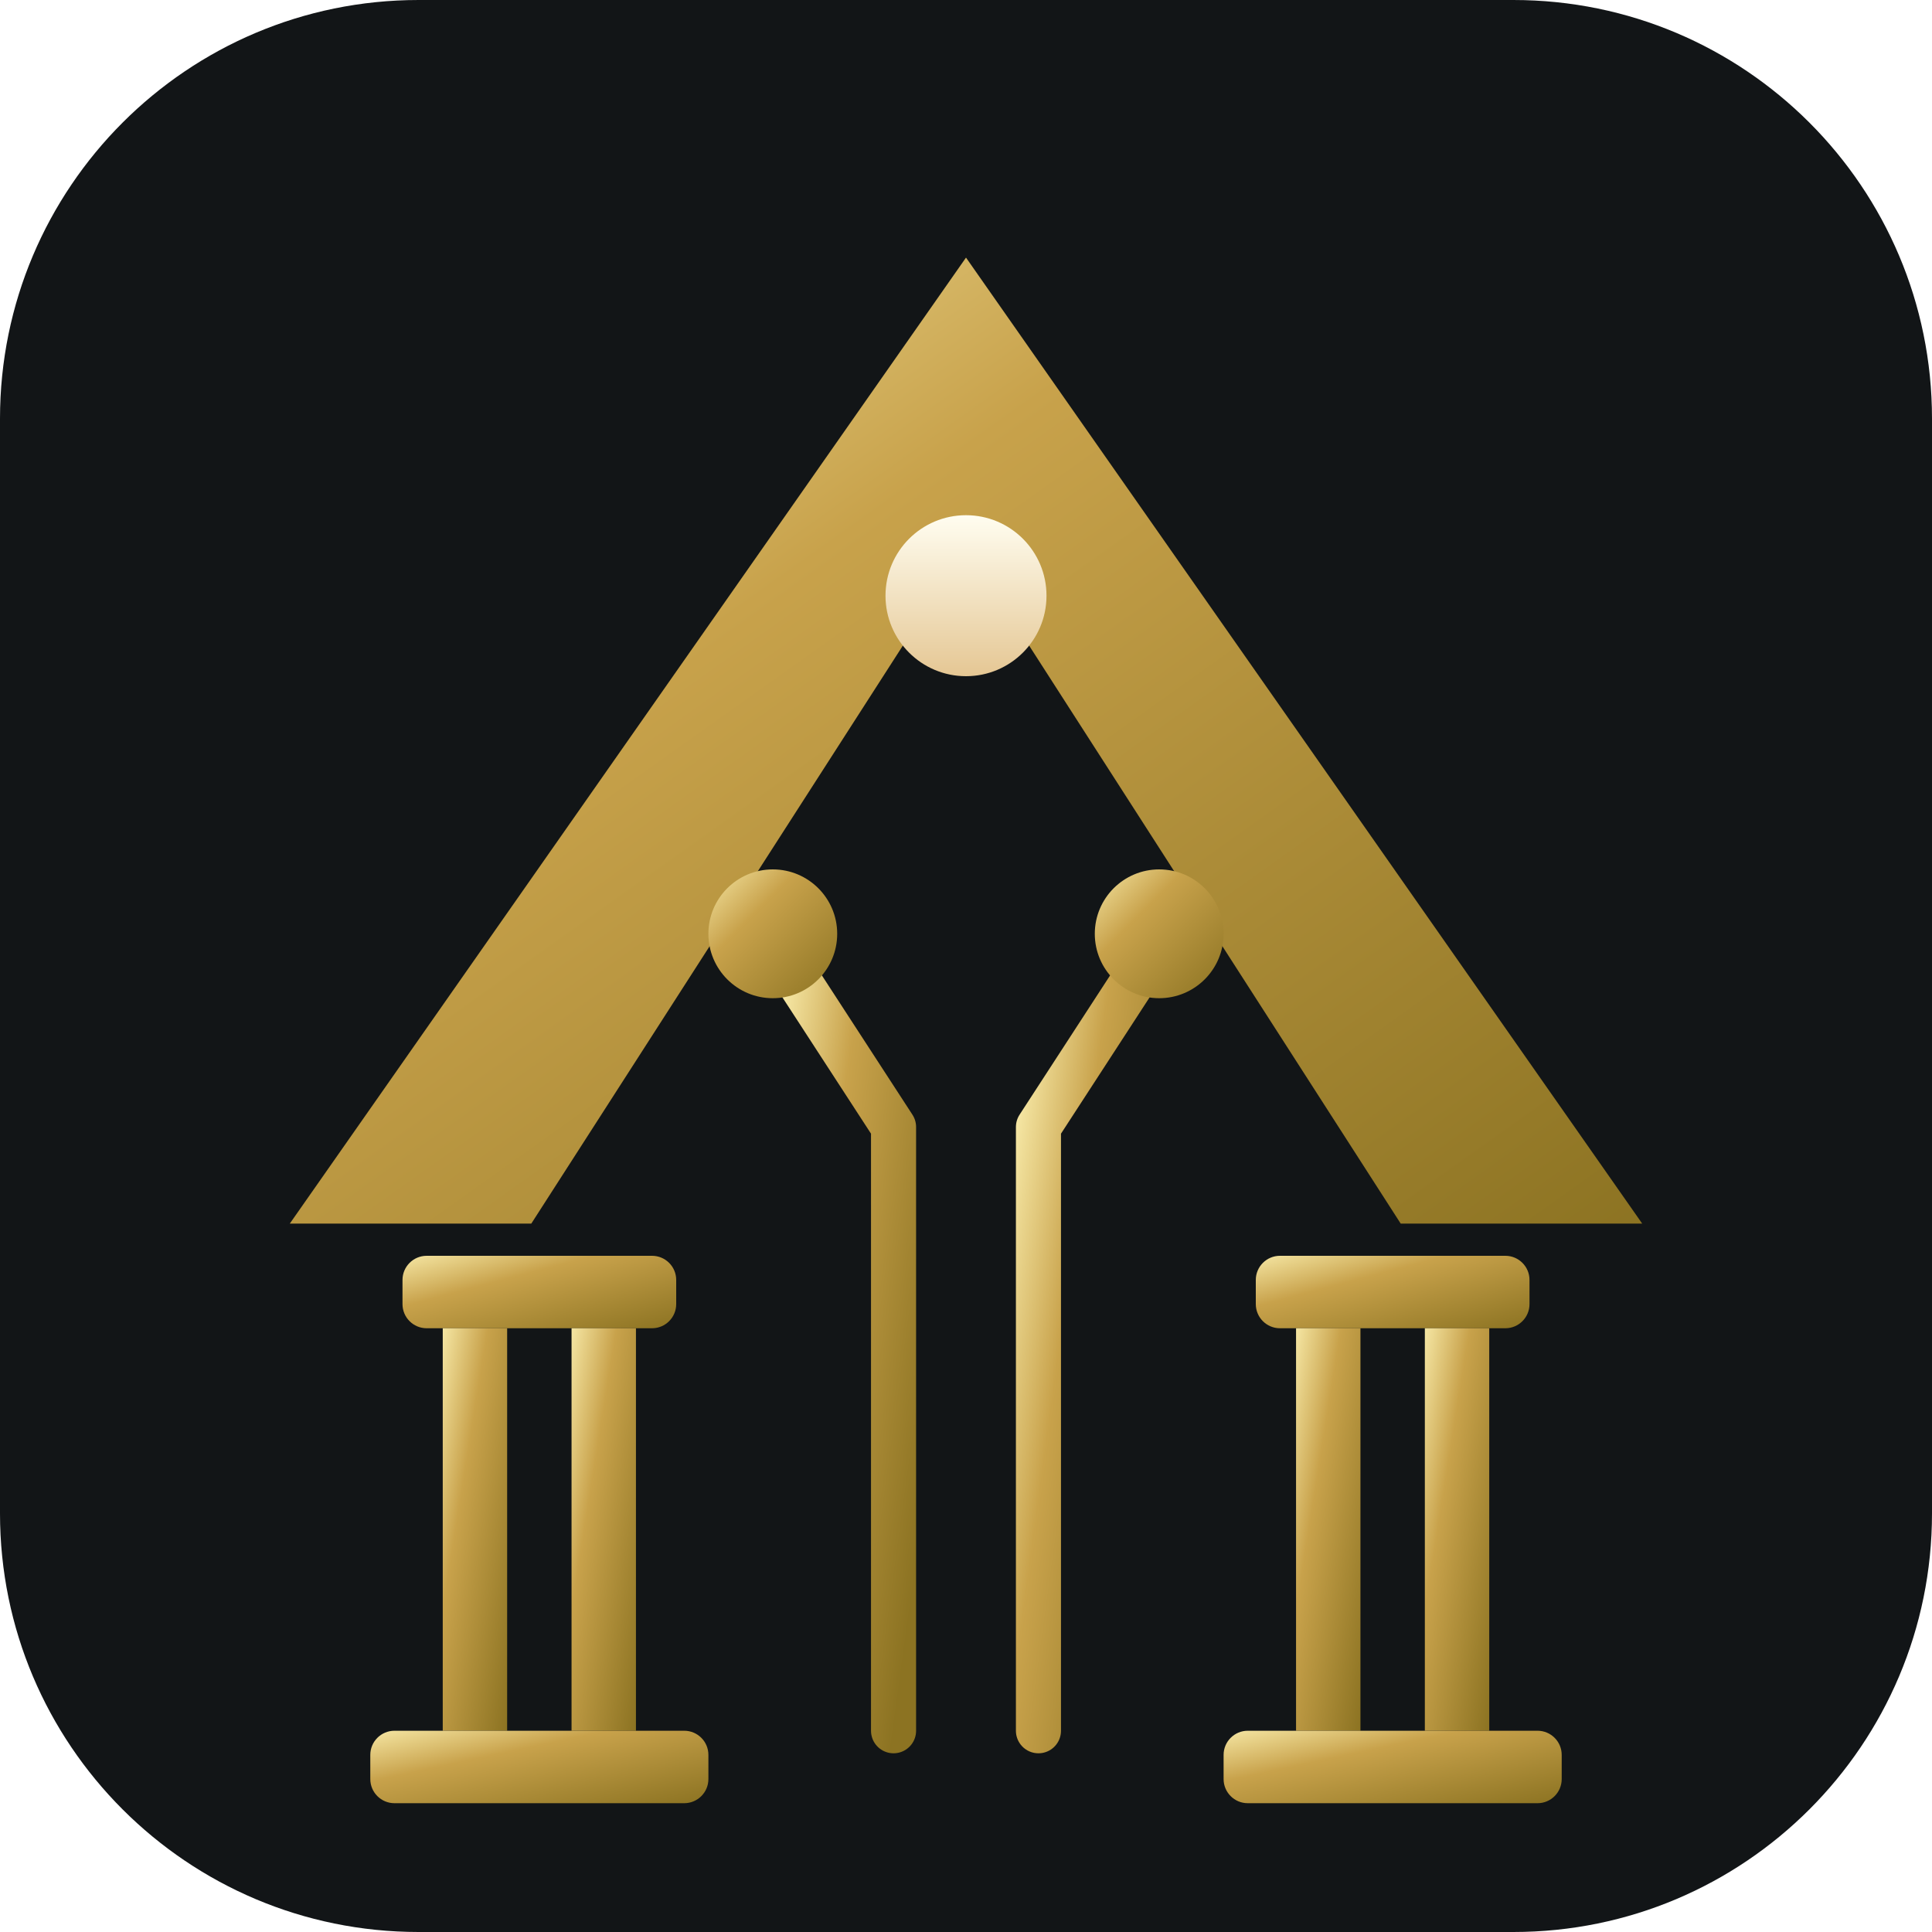
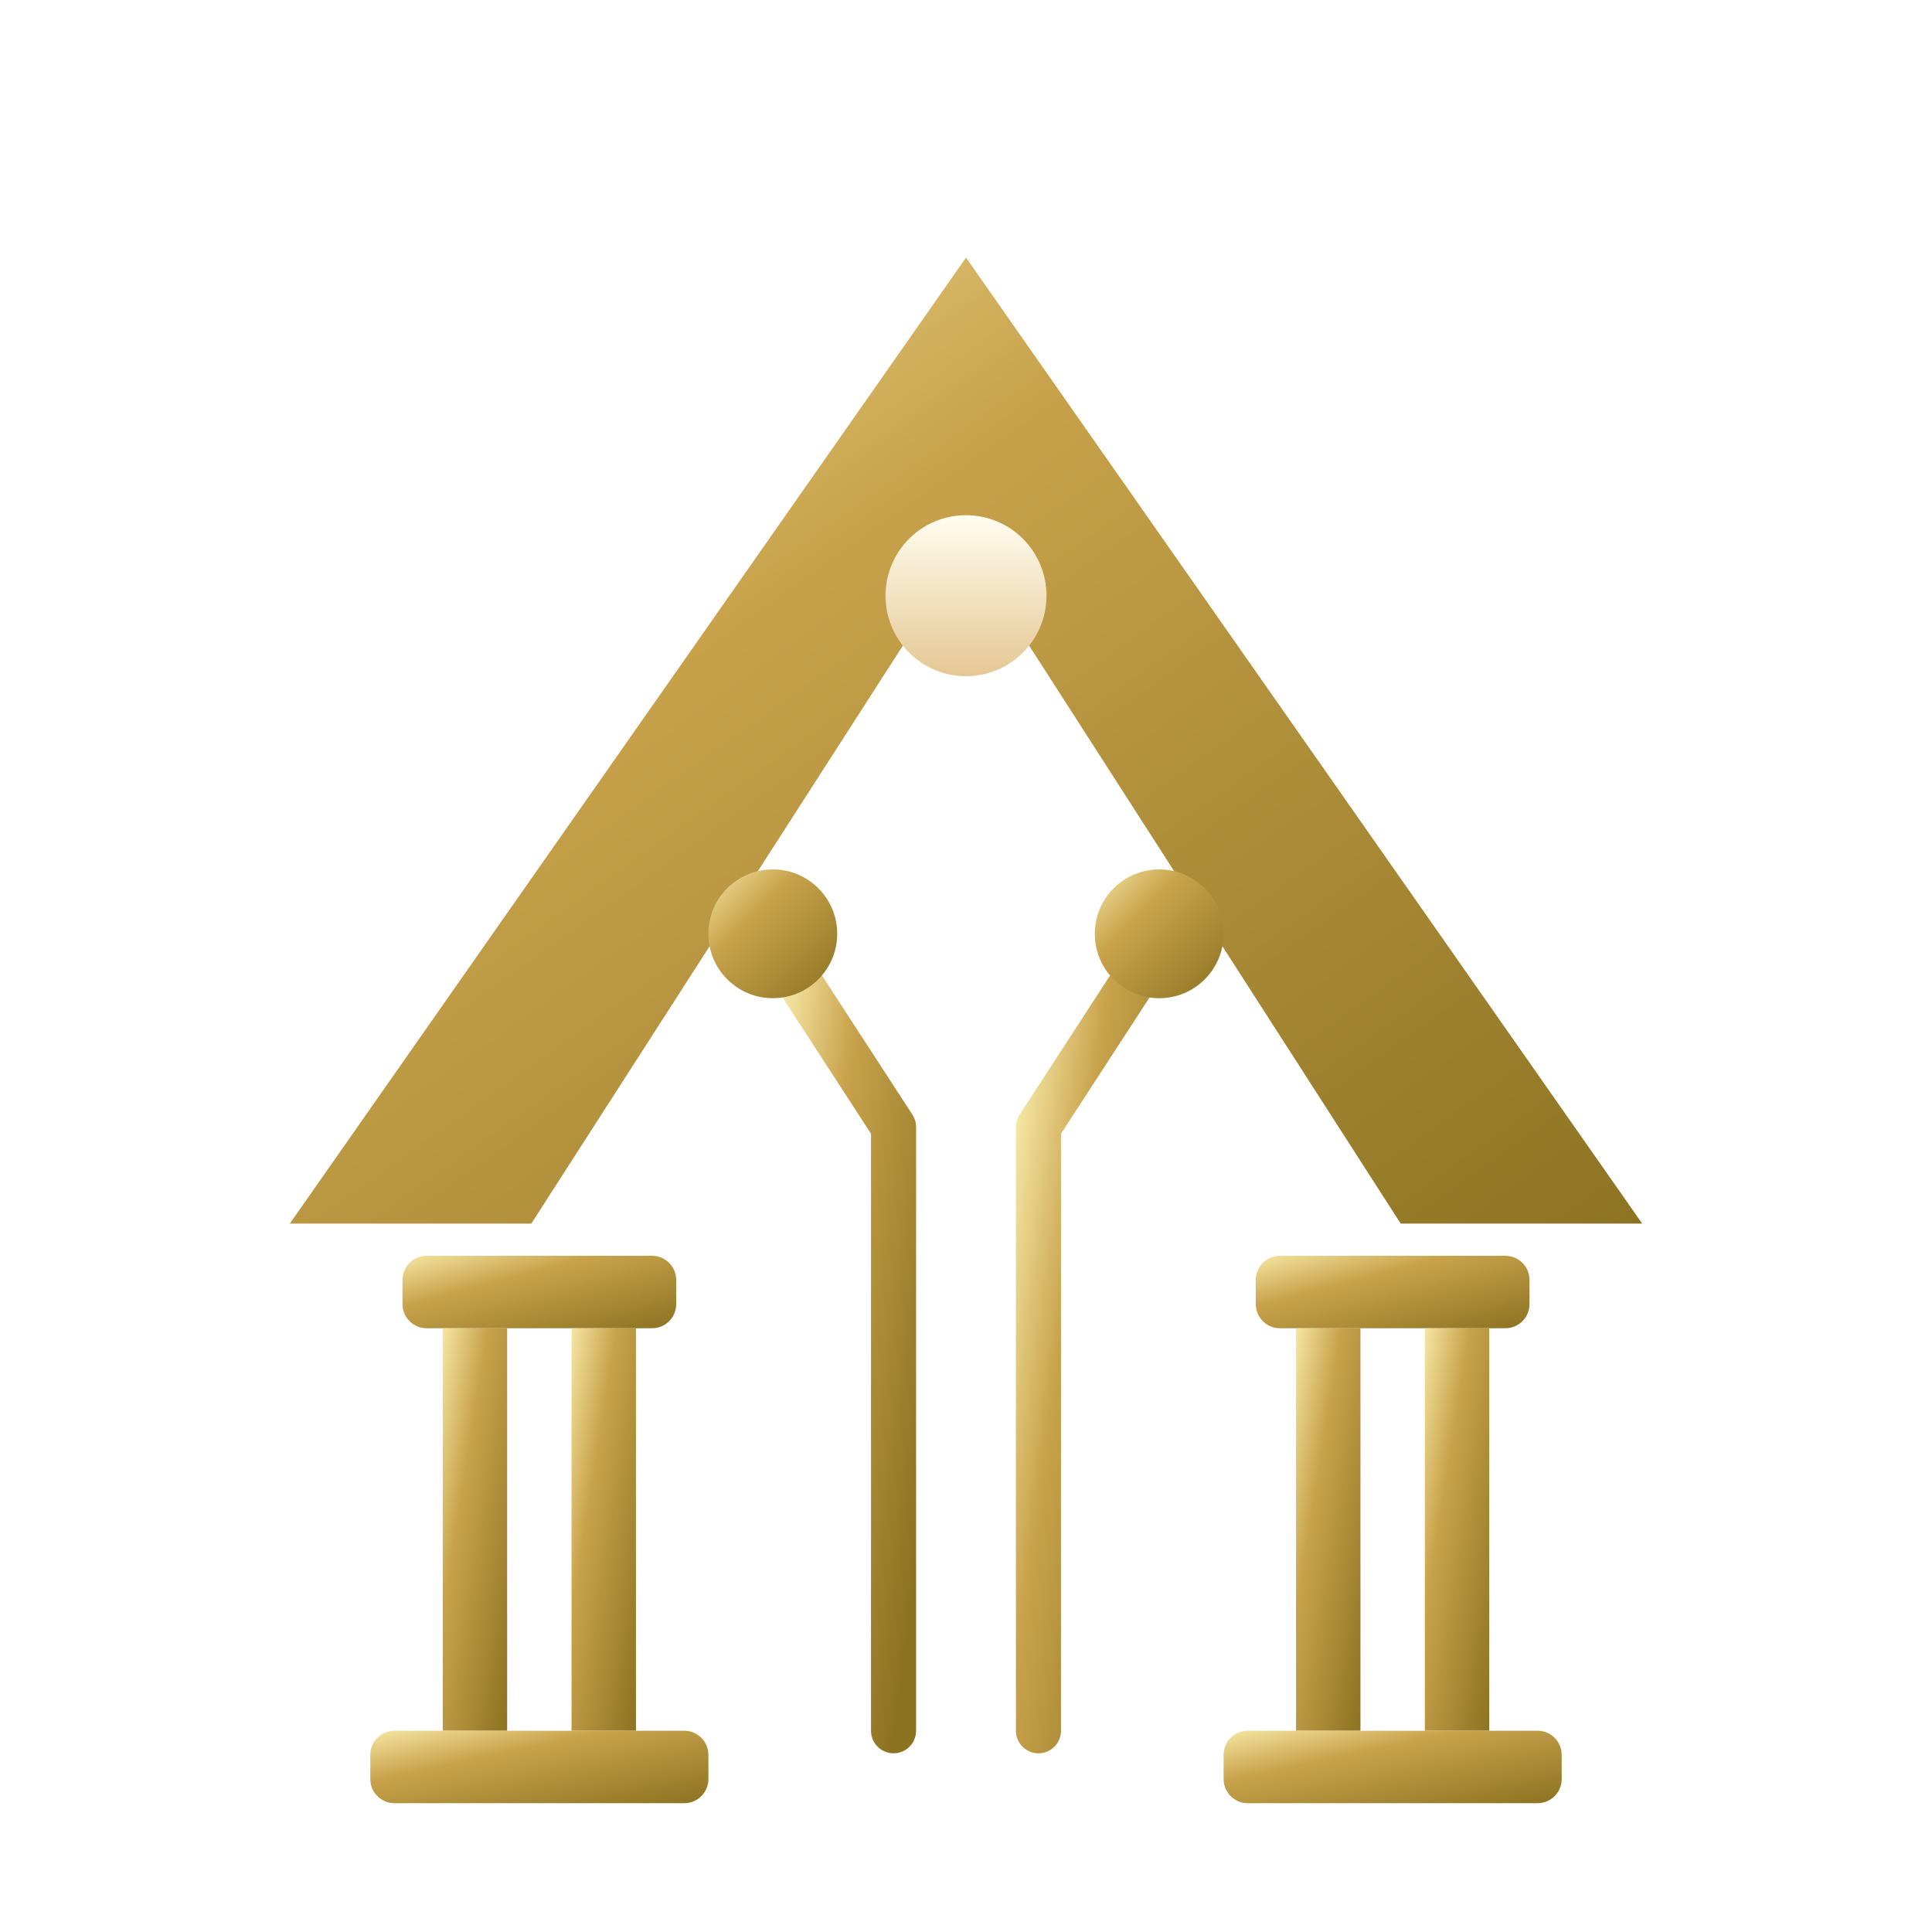
<svg xmlns="http://www.w3.org/2000/svg" viewBox="0 0 120 120" fill="none">
  <defs>
    <linearGradient id="favGoldGrad" x1="0%" y1="0%" x2="100%" y2="100%">
      <stop offset="0%" stop-color="#F5E6A3" />
      <stop offset="35%" stop-color="#C8A24B" />
      <stop offset="100%" stop-color="#8C7322" />
    </linearGradient>
    <linearGradient id="favGoldLight" x1="0%" y1="0%" x2="0%" y2="100%">
      <stop offset="0%" stop-color="#FFFDF0" />
      <stop offset="100%" stop-color="#E5C794" />
    </linearGradient>
  </defs>
-   <rect width="120" height="120" rx="26" fill="#121517" />
  <g transform="translate(12, 10)">
    <path d="M48 6 L90 66 L75 66 L48 24 L21 66 L6 66 Z" fill="url(#favGoldGrad)" />
    <rect x="13" y="68" width="17" height="4.5" rx="1.5" fill="url(#favGoldGrad)" />
    <rect x="15.5" y="72.5" width="4" height="25" fill="url(#favGoldGrad)" />
    <rect x="23.5" y="72.5" width="4" height="25" fill="url(#favGoldGrad)" />
    <rect x="11" y="97.5" width="21" height="4.5" rx="1.5" fill="url(#favGoldGrad)" />
    <rect x="66" y="68" width="17" height="4.5" rx="1.5" fill="url(#favGoldGrad)" />
    <rect x="68.5" y="72.5" width="4" height="25" fill="url(#favGoldGrad)" />
    <rect x="76.5" y="72.5" width="4" height="25" fill="url(#favGoldGrad)" />
    <rect x="64" y="97.5" width="21" height="4.5" rx="1.5" fill="url(#favGoldGrad)" />
    <path d="M48 30 L48 97.5" stroke="url(#favGoldLight)" stroke-width="3.5" stroke-linecap="round" />
    <circle cx="48" cy="27" r="5" fill="url(#favGoldLight)" />
    <path d="M37 50 L43.5 60 L43.5 97.5" stroke="url(#favGoldGrad)" stroke-width="2.8" stroke-linecap="round" stroke-linejoin="round" />
    <circle cx="36" cy="48" r="4" fill="url(#favGoldGrad)" />
    <path d="M59 50 L52.5 60 L52.5 97.5" stroke="url(#favGoldGrad)" stroke-width="2.8" stroke-linecap="round" stroke-linejoin="round" />
    <circle cx="60" cy="48" r="4" fill="url(#favGoldGrad)" />
  </g>
</svg>
